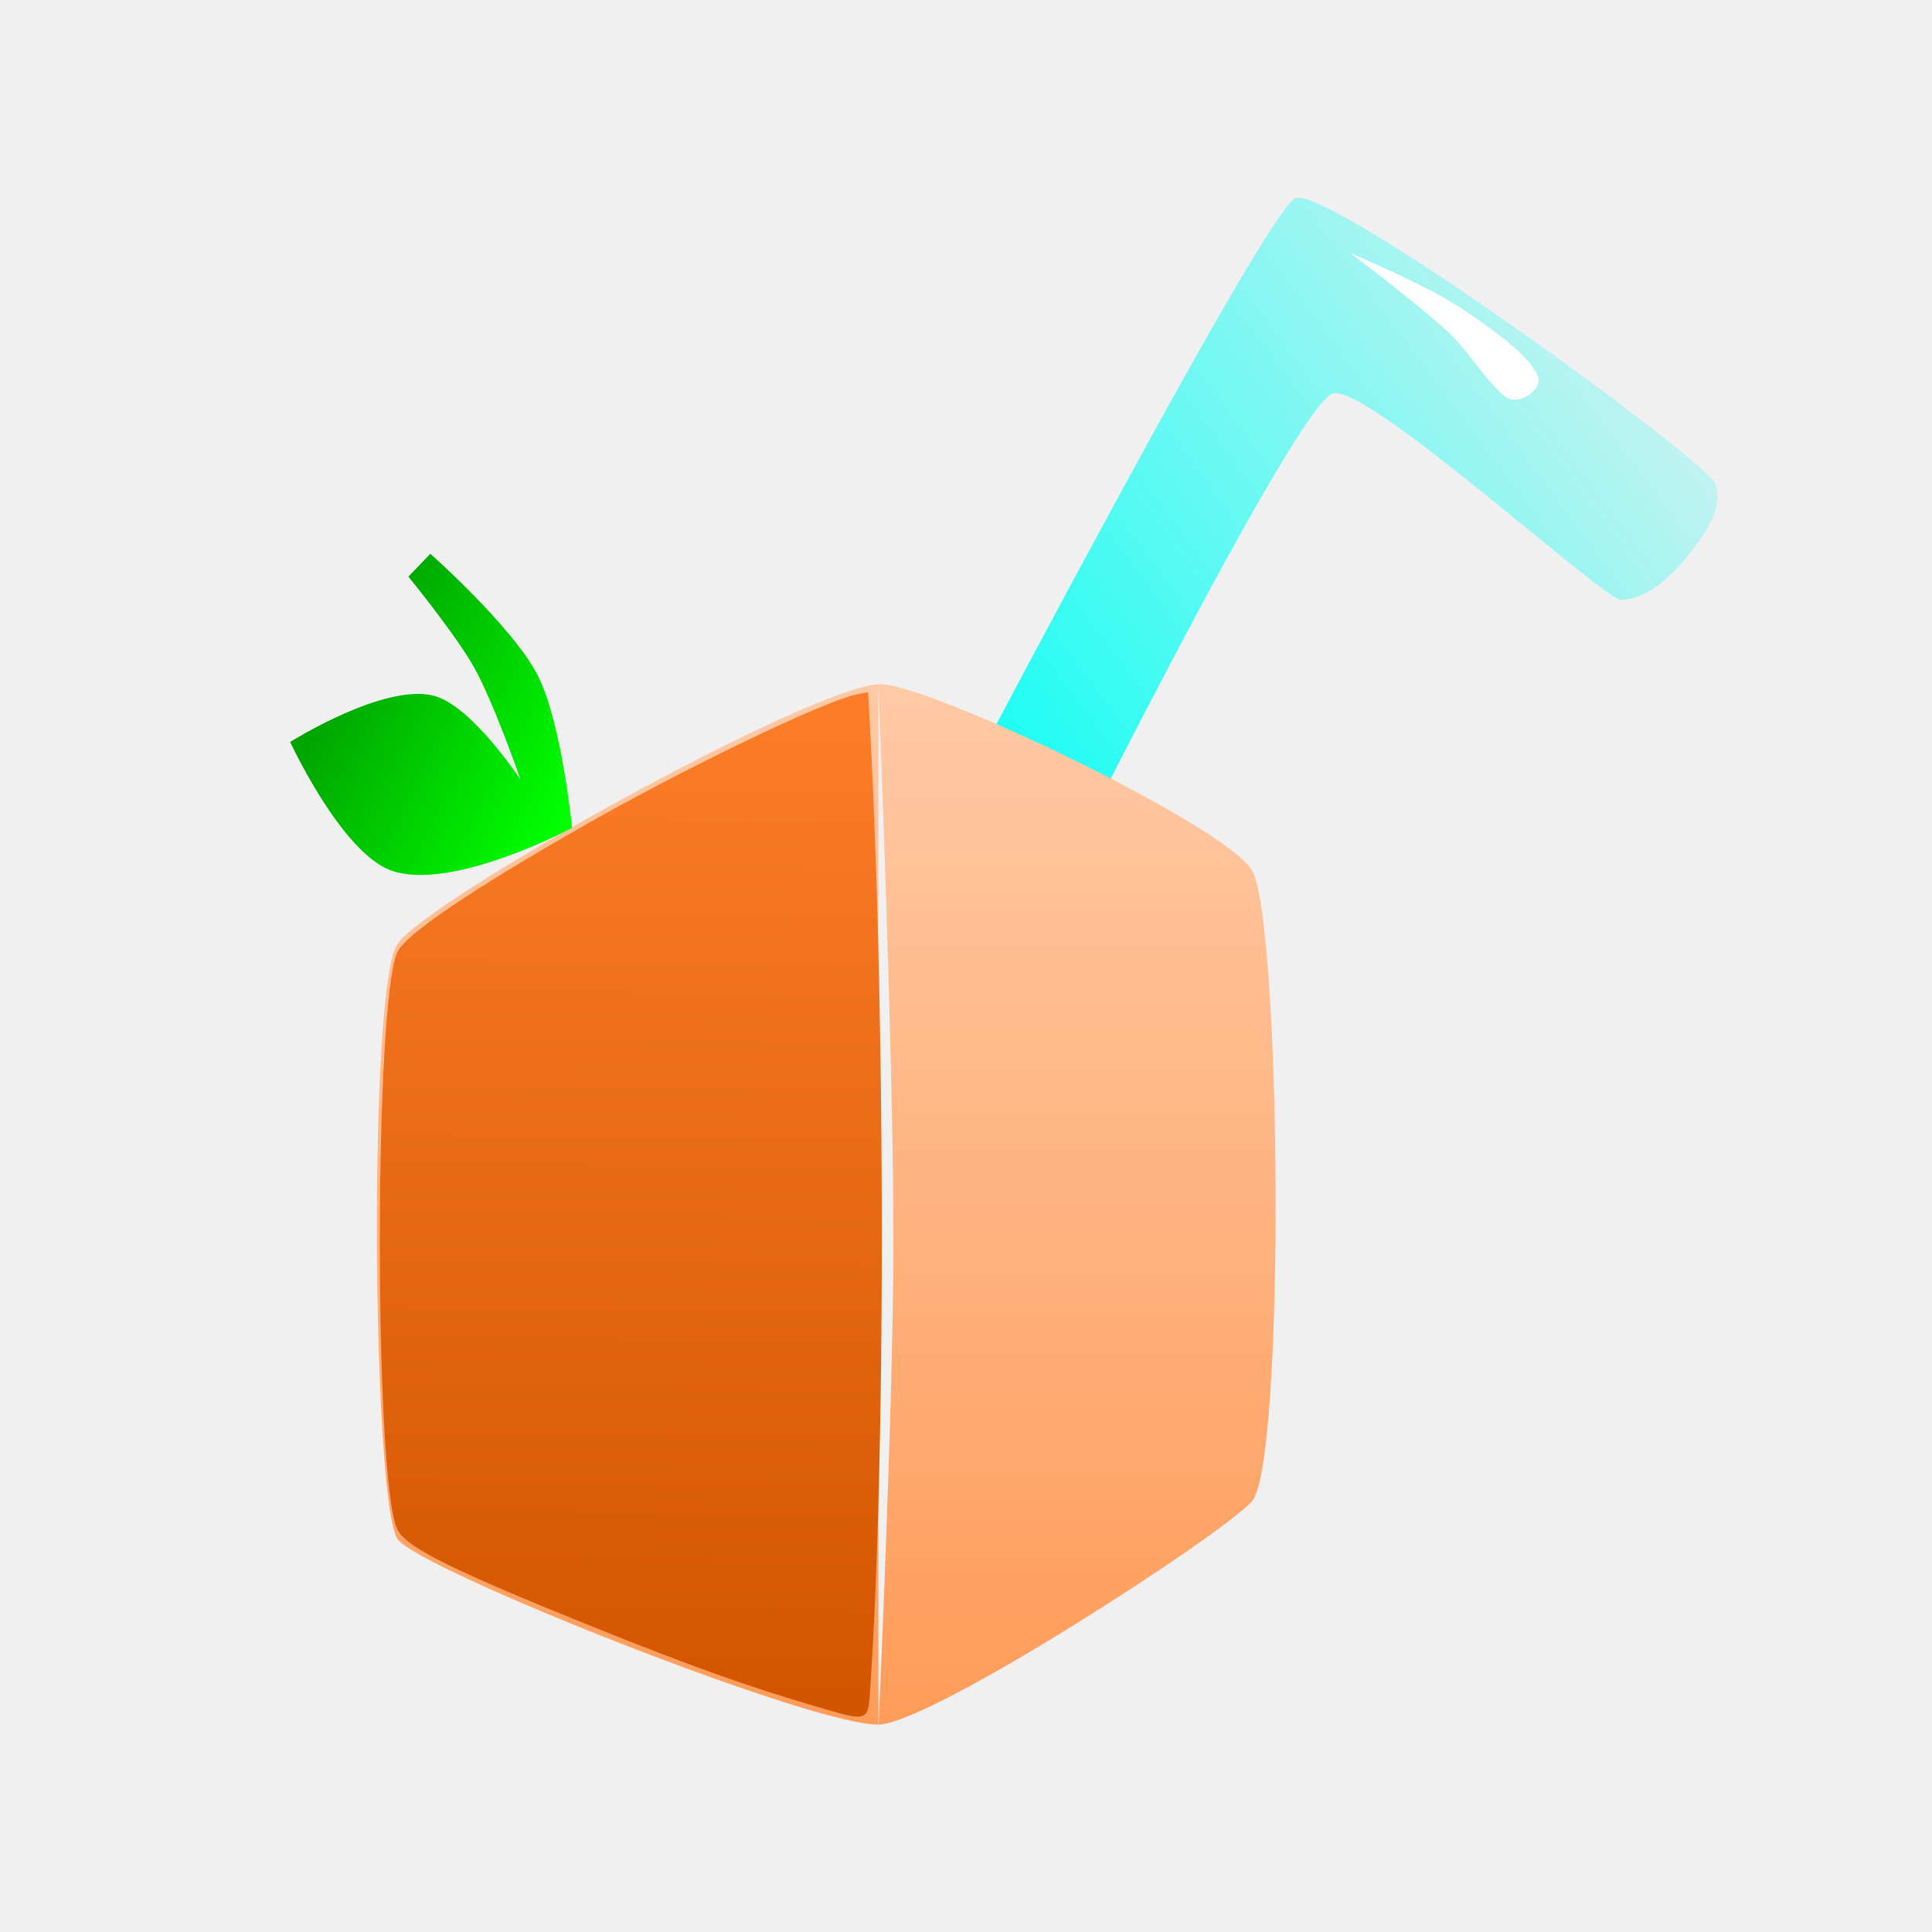
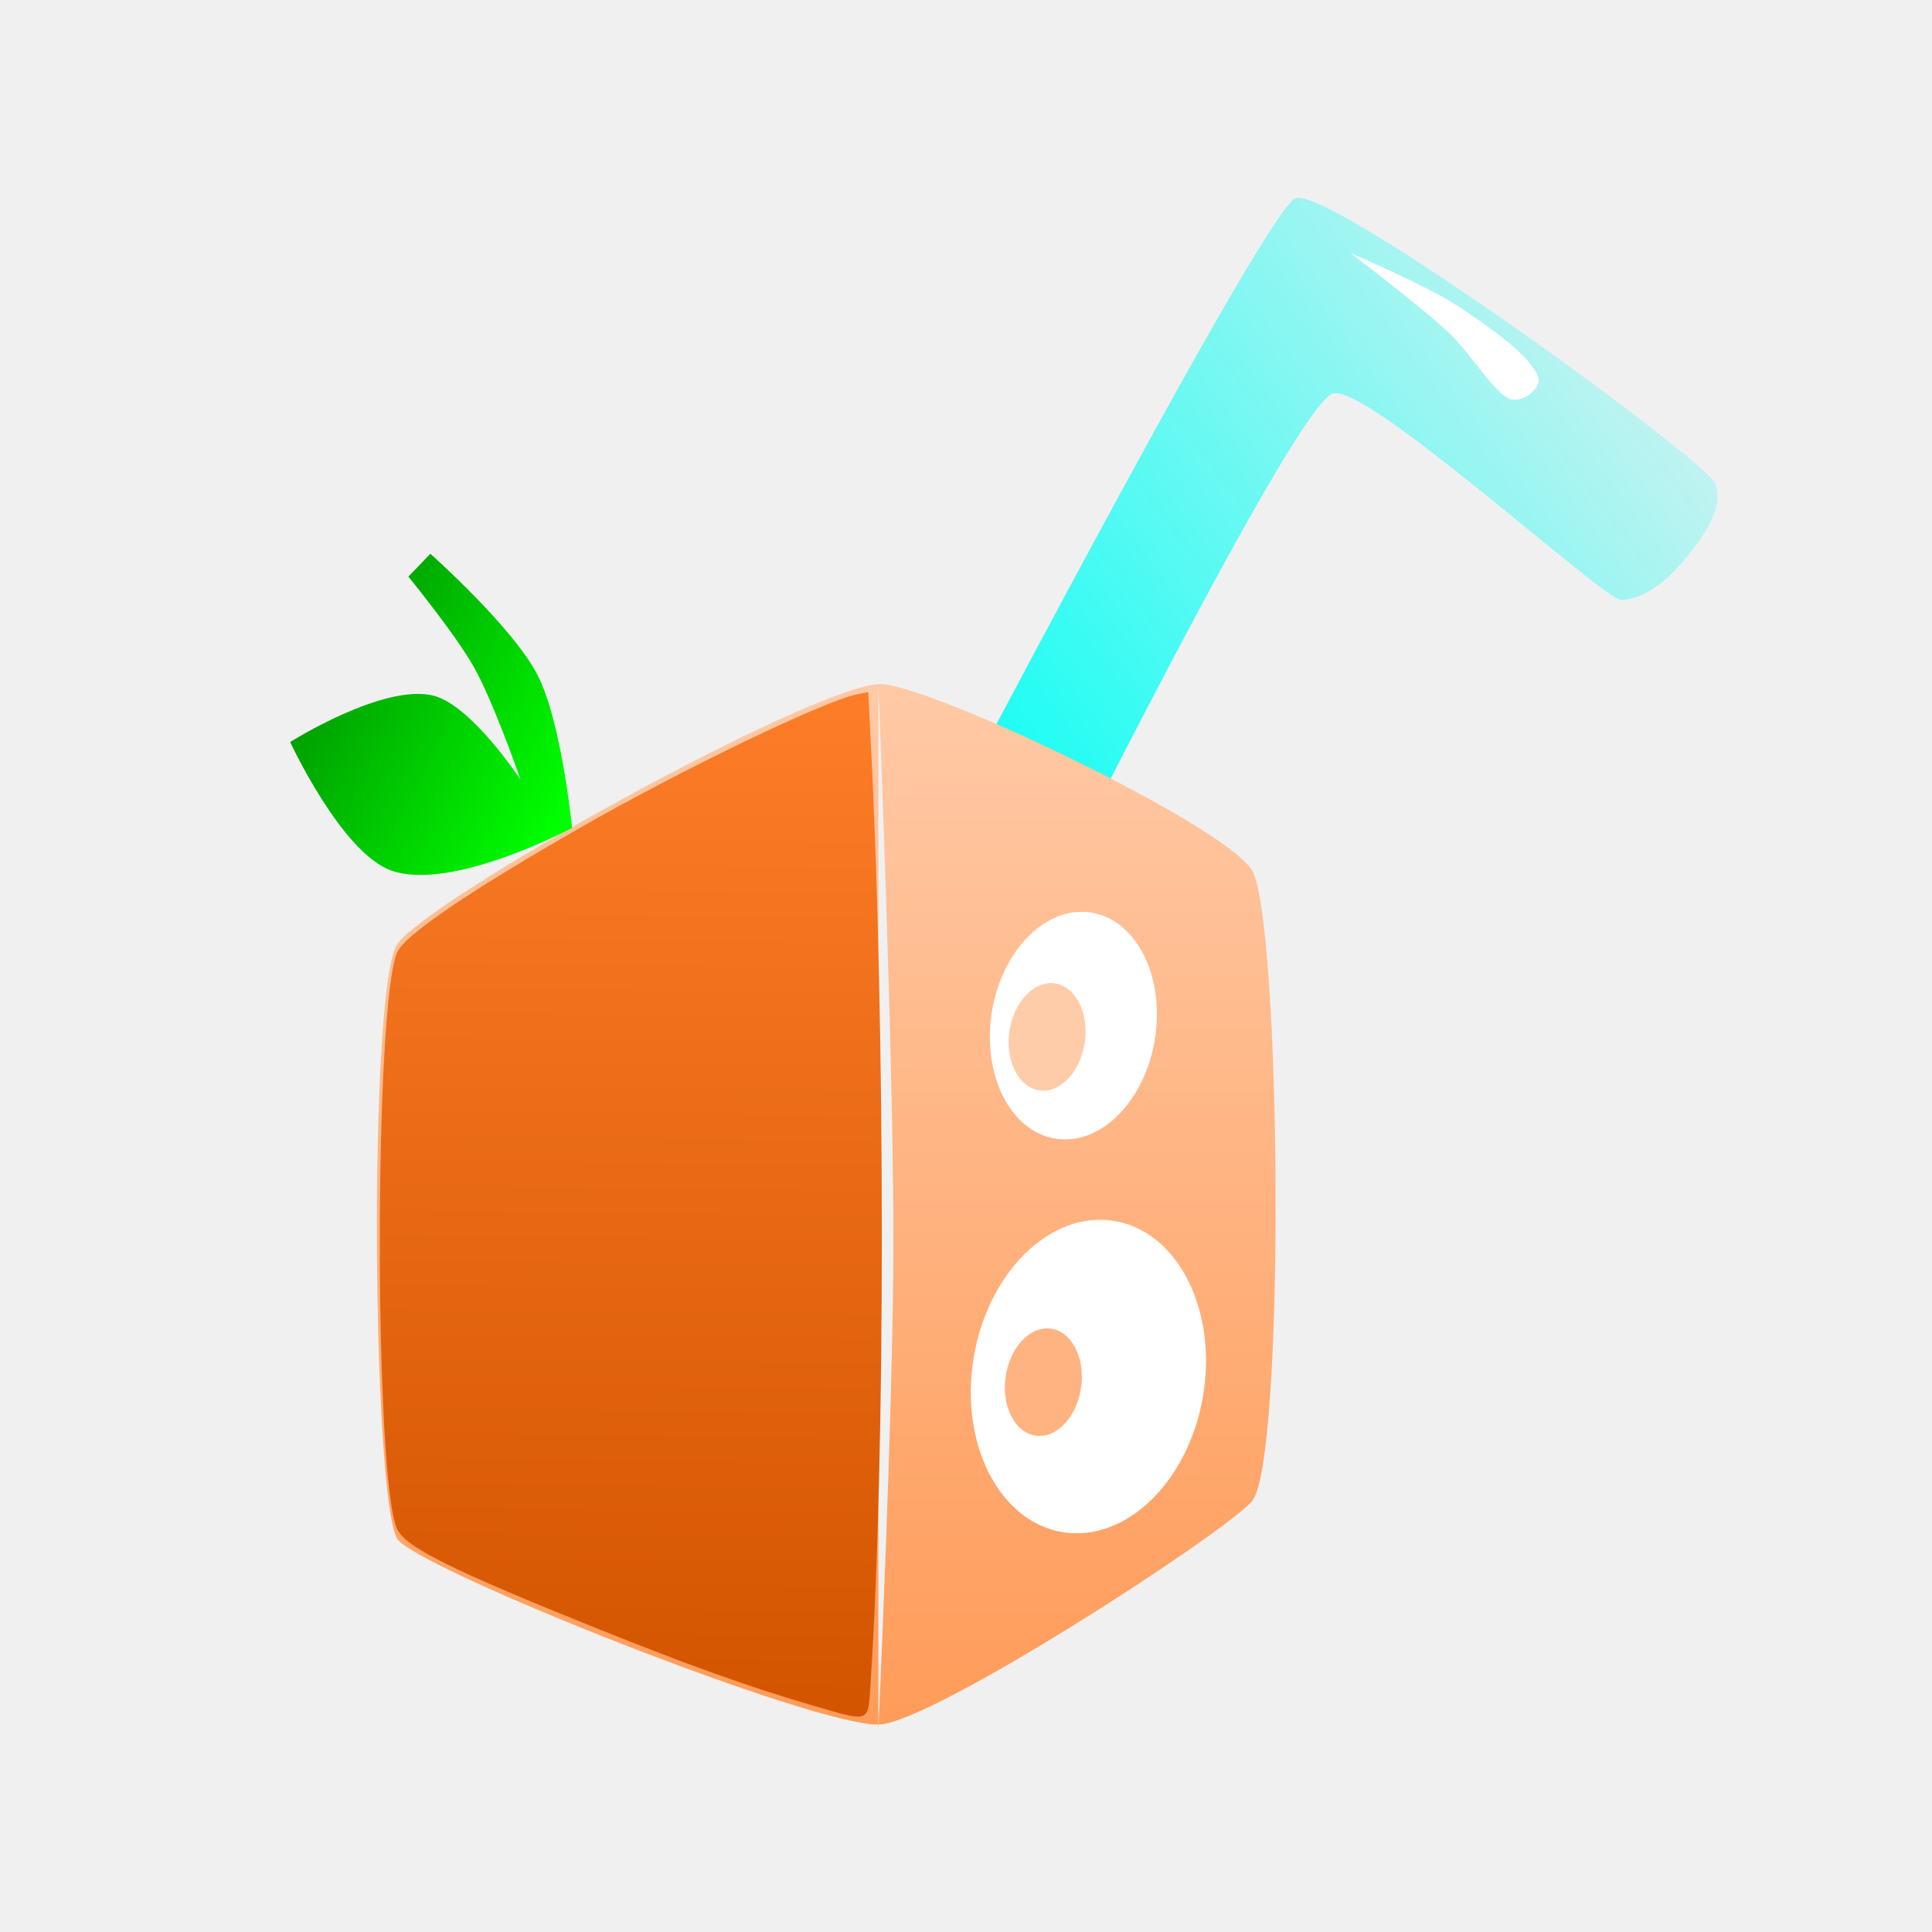
<svg xmlns="http://www.w3.org/2000/svg" xmlns:ns2="http://www.openswatchbook.org/uri/2009/osb" xmlns:xlink="http://www.w3.org/1999/xlink" width="260" height="260" id="svg2" version="1.1">
  <defs id="defs4">
    <linearGradient id="linearGradient8208">
      <stop style="stop-color:#00fff4;stop-opacity:1;" offset="0" id="stop8210" />
      <stop style="stop-color:#00fff4;stop-opacity:0;" offset="1" id="stop8212" />
    </linearGradient>
    <linearGradient id="linearGradient8180">
      <stop style="stop-color:#d45500;stop-opacity:1;" offset="0" id="stop8182" />
      <stop style="stop-color:#ff7f2a;stop-opacity:1" offset="1" id="stop8184" />
    </linearGradient>
    <linearGradient id="linearGradient8166">
      <stop style="stop-color:#ff9955;stop-opacity:1;" offset="0" id="stop8168" />
      <stop style="stop-color:#ffccaa;stop-opacity:1" offset="1" id="stop8170" />
    </linearGradient>
    <pattern xlink:href="#pattern8099" id="pattern8104" patternTransform="matrix(0.568542,0,0,0.5881537,8.2458496e-7,2.8491211e-7)" />
    <pattern xlink:href="#pattern8083" id="pattern8099" patternTransform="matrix(0.568542,0,0,0.5881537,-24.64211,20.6066)" />
    <pattern xlink:href="#pattern8068" id="pattern8086" patternTransform="matrix(0.2575379,0,0,0.2575379,9.9438476e-7,0)" />
    <pattern xlink:href="#pattern8063" id="pattern8068" patternTransform="matrix(0.2575379,0,0,0.2575379,-35.75379,10)" />
    <linearGradient id="linearGradient8035">
      <stop style="stop-color:#00ff00;stop-opacity:1;" offset="0" id="stop8037" />
      <stop style="stop-color:#008000;stop-opacity:1" offset="1" id="stop8039" />
    </linearGradient>
    <linearGradient id="linearGradient7936" ns2:paint="solid">
      <stop style="stop-color:#d03636;stop-opacity:1;" offset="0" id="stop7938" />
    </linearGradient>
    <linearGradient id="linearGradient5211">
      <stop style="stop-color:#ff9955;stop-opacity:1;" offset="0" id="stop5213" />
      <stop style="stop-color:#ffccaa;stop-opacity:1" offset="1" id="stop5215" />
    </linearGradient>
    <marker orient="auto" refY="0.0" refX="0.0" id="Arrow1Lstart" style="overflow:visible">
      <path id="path4084" d="M 0.0,0.0 L 5.0,-5.0 L -12.5,0.0 L 5.0,5.0 L 0.0,0.0 z " style="fill-rule:evenodd;stroke:#000000;stroke-width:1.0pt" transform="scale(0.8) translate(12.5,0)" />
    </marker>
    <marker orient="auto" refY="0.0" refX="0.0" id="CurveIn" style="overflow:visible">
      <path id="path4268" d="M 4.625,-5.046 C 1.865,-5.046 -0.375,-2.806 -0.375,-0.046 C -0.375,2.714 1.865,4.954 4.625,4.954" style="fill-rule:evenodd;stroke:#000000;stroke-width:1.0pt;fill:none" transform="scale(0.6)" />
    </marker>
    <linearGradient xlink:href="#linearGradient5211" id="linearGradient5217" x1="175" y1="988.076" x2="174.286" y2="843.076" gradientUnits="userSpaceOnUse" />
    <linearGradient xlink:href="#linearGradient8035" id="linearGradient8041" x1="104.046" y1="121.104" x2="23.234" y2="24.129" gradientUnits="userSpaceOnUse" gradientTransform="matrix(0.3527586,-0.1279381,0.1431404,0.3711806,21.63843,78.11118)" />
    <pattern patternUnits="userSpaceOnUse" width="100" height="100" id="pattern8063">
      <path d="m 100,0 0,50 -50,50 -50,0 z M 0,0 50,0 0,50 z" style="fill:#00fff8;fill-opacity:1;stroke:none" id="path8060" />
    </pattern>
    <pattern patternUnits="userSpaceOnUse" width="25.754" height="25.754" patternTransform="translate(-35.75379,10)" id="pattern8083">
      <rect id="rect8066" y="0" x="0" height="25.754" width="25.754" style="fill:url(#pattern8086);stroke:none" />
    </pattern>
    <pattern patternUnits="userSpaceOnUse" width="14.642" height="15.147" patternTransform="translate(-24.64211,20.6066)" id="pattern8101">
      <rect id="rect8088" y="0" x="0" height="15.147" width="14.642" style="fill:url(#pattern8104);stroke:none" />
    </pattern>
    <linearGradient xlink:href="#linearGradient8166" id="linearGradient8172" x1="154.553" y1="237.777" x2="154.553" y2="82.213" gradientUnits="userSpaceOnUse" gradientTransform="translate(-6.544965,794.4333)" />
    <linearGradient xlink:href="#linearGradient8180" id="linearGradient8186" x1="-11.112" y1="1002.865" x2="-9.596" y2="859.423" gradientUnits="userSpaceOnUse" gradientTransform="translate(92.95506,17.72843)" />
    <linearGradient xlink:href="#linearGradient8208" id="linearGradient8214" x1="113.642" y1="114.033" x2="229.305" y2="27.665" gradientUnits="userSpaceOnUse" gradientTransform="translate(6.587018,-3.989848)" />
  </defs>
-   <g id="layer7">
+   <g id="layer7" style="display:inline">
    <path style="fill:url(#linearGradient8214);fill-opacity:1;stroke:none" d="m 124.27,116.104 c 0,0 45.402,-86.972 50.003,-89.398 4.039,-2.13 55.455,35.284 56.569,38.386 1.226,3.413 -1.736,7.301 -4.041,10.102 -2.166,2.632 -5.184,5.349 -8.586,5.556 -2.29,0.139 -34.415,-29.374 -38.891,-27.779 -5.225,1.862 -38.891,69.701 -38.891,69.701 z" id="path8190" />
    <path style="fill:#ffffff;fill-opacity:1;stroke:none" d="m 181.736,34.066 c 0,0 10.486,4.396 15.152,7.576 3.743,2.551 9.054,6.181 10.102,9.091 0.291,0.808 -0.247,1.514 -0.758,2.02 -0.7,0.693 -1.766,1.167 -2.778,1.01 -2.057,-0.318 -5.527,-6.26 -8.586,-9.091 -4.13,-3.822 -13.132,-10.607 -13.132,-10.607 z" id="path8216" />
  </g>
  <g id="layer1" transform="translate(0,-792.3622)" style="display:inline">
    <path id="path8134" style="fill:url(#linearGradient8172);fill-opacity:1;stroke:none" d="m 118.209,884.728 c 0,0 2.078,50.499 2.02,75.761 -0.049,21.56 -2.02,64.65 -2.02,64.65 l 0,0 m 0.246,-140.706 c -8.928,0.056 -61.01,28.99 -65,35 -3.911,5.891 -3.371,74.276 0,80 2.311,3.925 56.908,25.616 65,25 7.483,-0.57 45.795,-25.369 50,-30 4.574,-5.038 3.976,-78.683 0,-85 -3.895,-6.188 -43.484,-25.041 -50,-25 z" />
    <path style="fill:url(#linearGradient8186);fill-opacity:1;fill-rule:nonzero;stroke:none" d="m 108.884,1021.735 c -8.142,-2.387 -16.261,-5.292 -28.284,-10.119 -19.73,-7.921 -25.972,-11.014 -27.139,-13.45 -3.145,-6.561 -3.123,-71.124 0.026,-77.708 1.119,-2.34 9.695,-8.163 24.598,-16.704 13.637,-7.815 32.843,-17.073 37.247,-17.954 l 1.507,-0.301 0.321,6.238 c 2.018,39.234 2.017,96.832 -0.002,127.077 -0.372,5.574 0.148,5.391 -8.273,2.921 l 2.5e-4,0 z" id="path8163" />
  </g>
+   <g id="layer2">
+     <path style="fill:#ffffff;fill-opacity:1;stroke:none" id="path3860" d="m 165.16,188.279 a 15.657,21.213 0 1 1 -31.315,0 15.657,21.213 0 1 1 31.315,0 z" transform="matrix(0.9959925,0.09507598,-0.1270725,0.9918934,21.49378,-15.71826)" />
+     <use x="0" y="0" xlink:href="#path3860" id="use3862" transform="matrix(0.7103365,0,0,0.7260125,40.40732,3.531202)" width="260" height="260" />
+     <path transform="matrix(0.3261119,0.03260349,-0.0416066,0.3401405,99.99537,70.62364)" d="m 165.16,188.279 a 15.657,21.213 0 1 1 -31.315,0 15.657,21.213 0 1 1 31.315,0 z" id="use3864" style="fill:#ffccaa;fill-opacity:1;stroke:none" />
+     <path style="fill:#ffb380;fill-opacity:1;stroke:none" id="use3868" d="m 165.16,188.279 a 15.657,21.213 0 1 1 -31.315,0 15.657,21.213 0 1 1 31.315,0 z" transform="matrix(0.3261119,0.03260349,-0.0416066,0.3401405,99.49029,117.0906)" />
+   </g>
  <g id="layer6" style="display:inline">
    <path style="fill:url(#linearGradient8041);fill-opacity:1;stroke:none" d="m 39.05,99.852 c 0,0 6.83,14.776 13.511,17.265 8.081,3.01 24.427,-5.696 24.427,-5.696 0,0 -1.408,-14.252 -4.621,-20.533 C 69.046,84.394 57.917,74.525 57.917,74.525 l -2.96,3.071 c 0,0 6.403,7.847 8.862,12.251 2.658,4.76 6.244,15.097 6.244,15.097 0,0 -6.611,-10.056 -11.745,-11.331 -6.726,-1.67 -19.267,6.24 -19.267,6.24 z" id="path8033" />
  </g>
</svg>
